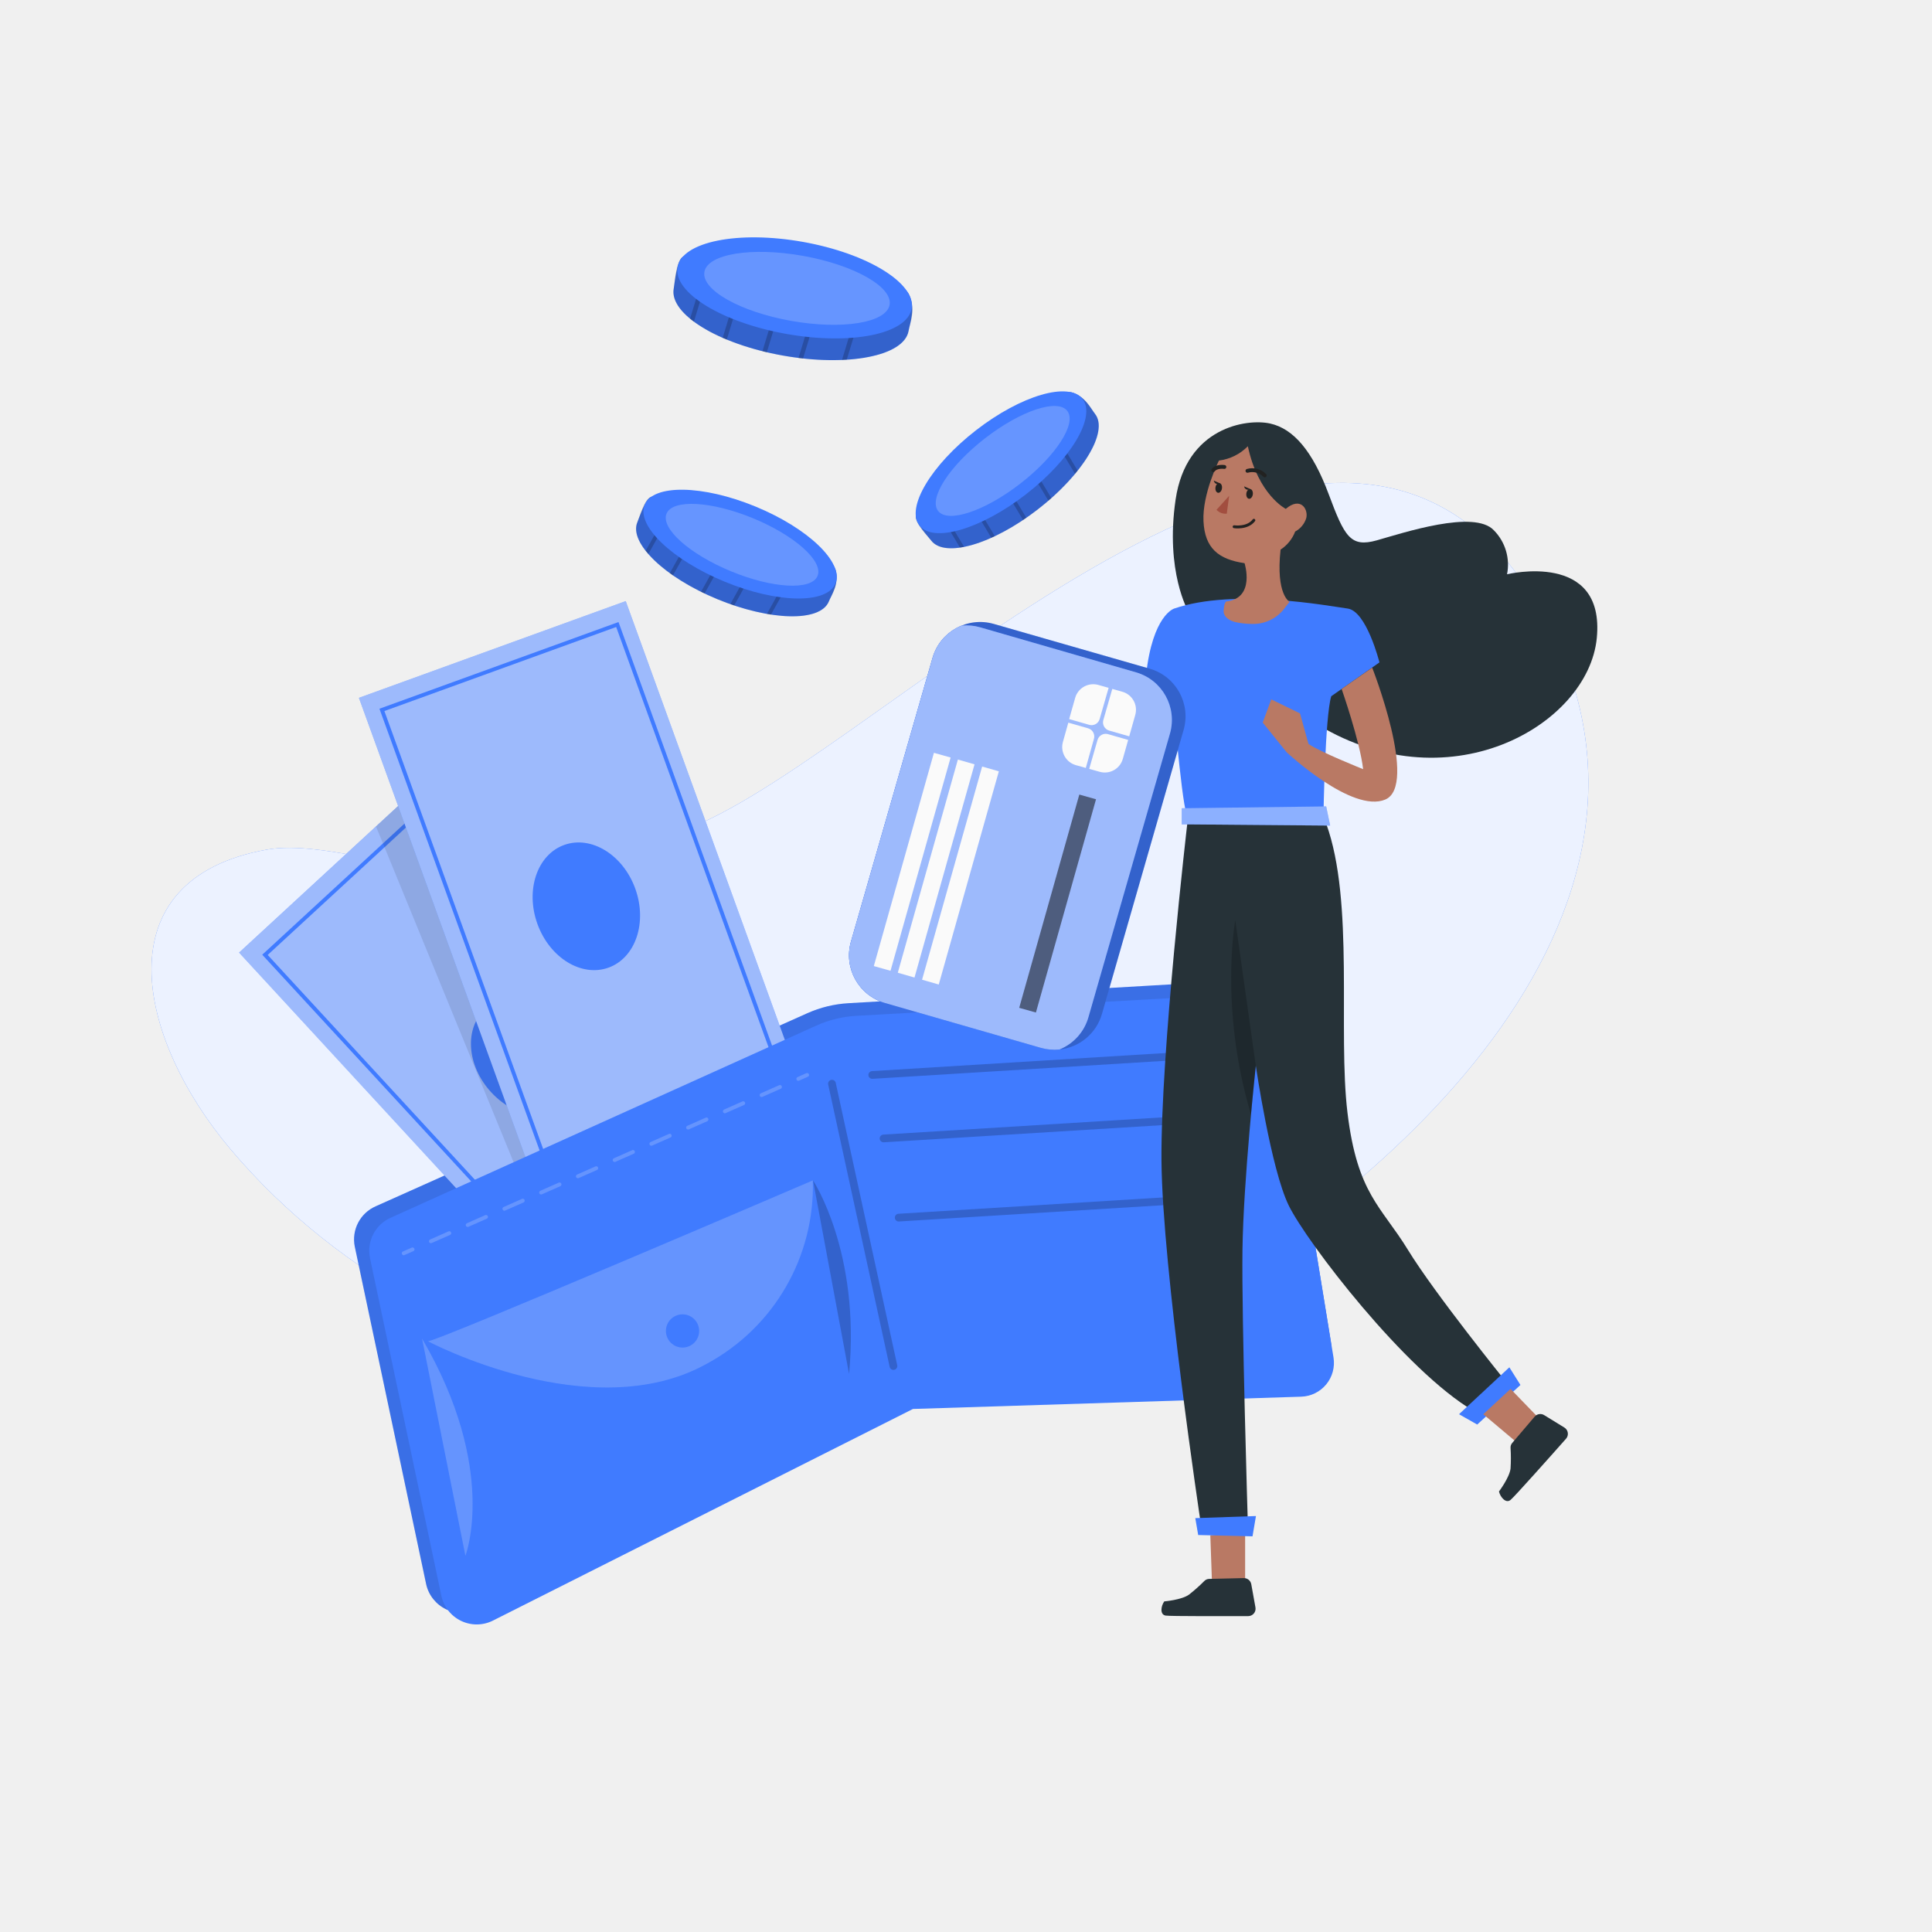
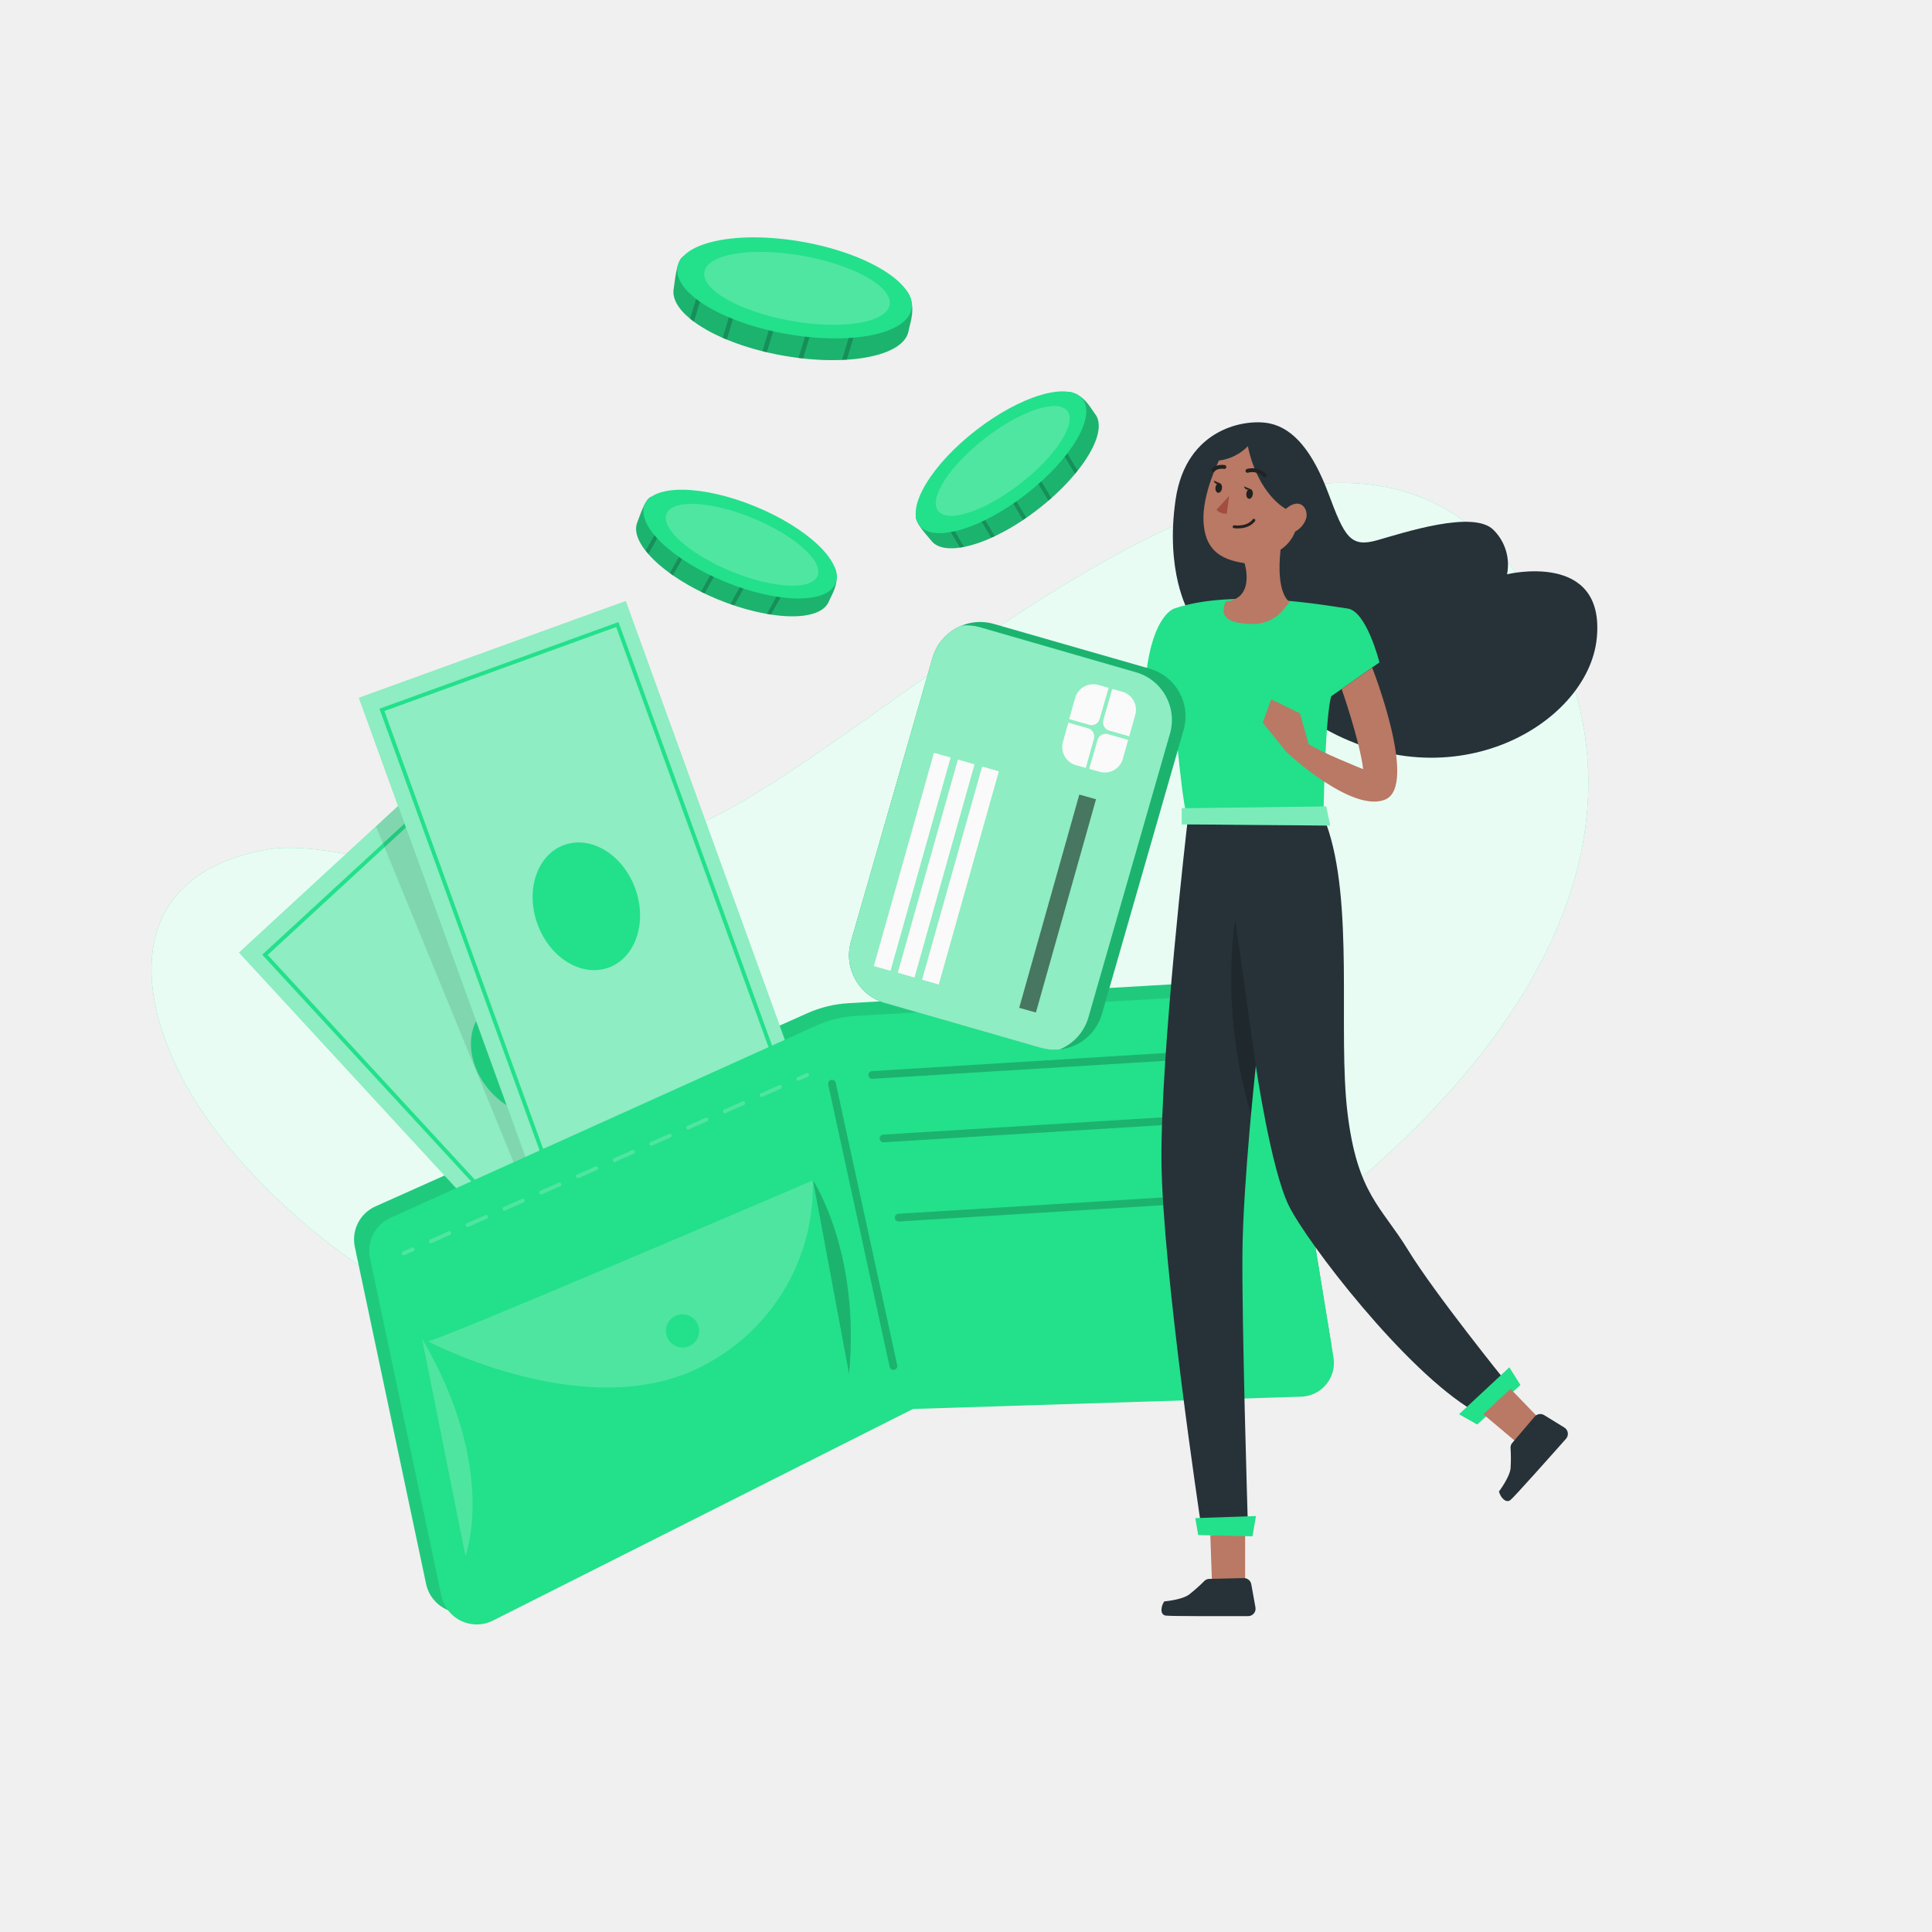
<svg xmlns="http://www.w3.org/2000/svg" viewBox="0 0 500 500">
-   <g id="freepik--background-simple--inject-1057">
-     <path d="M183.88,211.87c54.38-26.4,166.7-145.92,216.65-50.58,41.8,79.78-50.65,154.62-106,182-72,35.63-177.83,21.56-234.8-45.79-24.5-29-33.34-70,9.4-77.63,14.42-2.58,38.9,6.82,55.2,6C145.22,224.82,165.68,220.7,183.88,211.87Z" style="fill:#407BFF" />
+   <g id="freepik--background-simple--inject-340">
+     <path d="M183.88,211.87c54.38-26.4,166.7-145.92,216.65-50.58,41.8,79.78-50.65,154.62-106,182-72,35.63-177.83,21.56-234.8-45.79-24.5-29-33.34-70,9.4-77.63,14.42-2.58,38.9,6.82,55.2,6C145.22,224.82,165.68,220.7,183.88,211.87Z" style="fill:#23E08B" />
    <path d="M183.88,211.87c54.38-26.4,166.7-145.92,216.65-50.58,41.8,79.78-50.65,154.62-106,182-72,35.63-177.83,21.56-234.8-45.79-24.5-29-33.34-70,9.4-77.63,14.42-2.58,38.9,6.82,55.2,6C145.22,224.82,165.68,220.7,183.88,211.87Z" style="fill:#fff;opacity:0.9;isolation:isolate" />
  </g>
-   <g id="freepik--Coins--inject-1057">
-     <path d="M214.49,155.68c-2.21,5.37-15.22,5-28.85-.62s-22.9-14.53-20.69-19.9c.52-1.24,2-5.89,3.48-6.53,5.08-2.15,14.75,2.68,25.22,7,9.75,4,20.9,6.61,22.63,11.9C217.32,150.75,215.12,154.15,214.49,155.68Z" style="fill:#407BFF" />
+   <g id="freepik--Coins--inject-340">
+     <path d="M214.49,155.68c-2.21,5.37-15.22,5-28.85-.62s-22.9-14.53-20.69-19.9c.52-1.24,2-5.89,3.48-6.53,5.08-2.15,14.75,2.68,25.22,7,9.75,4,20.9,6.61,22.63,11.9C217.32,150.75,215.12,154.15,214.49,155.68Z" style="fill:#23E08B" />
    <path d="M216.28,147.53c.83,4.21-1,6.23-1.79,8.15s-3.1,3.18-6.33,3.62a11.35,11.35,0,0,1-1.22.14,33.4,33.4,0,0,1-7.41-.39c-.35,0-.7-.11-1.06-.17A58.91,58.91,0,0,1,190,156.7l-1-.34c-1.11-.39-2.25-.82-3.39-1.29s-2.22-1-3.29-1.47l-.92-.44a59.56,59.56,0,0,1-7.27-4.26l-.82-.58a32.65,32.65,0,0,1-5.53-4.94c-.25-.28-.48-.55-.7-.83-2.15-2.72-3-5.32-2.15-7.39.56-1.33,1.76-5.88,3.48-6.54a11.93,11.93,0,0,1,6.47,0l1,.24c5,1.28,11.3,4.13,17.73,6.78,7.58,3.13,16.55,6.38,20.95,10.13a10,10,0,0,1,.75.7A9,9,0,0,1,216.28,147.53Z" style="opacity:0.2" />
    <g style="opacity:0.2">
      <path d="M176.38,128l-.46.84-8.12,14.53c-.25-.28-.48-.55-.7-.83l7.8-13.94.61-1.08Z" />
    </g>
    <g style="opacity:0.2">
      <path d="M182.52,133.93l-8.37,15-.82-.58,8.32-14.88Z" />
    </g>
    <g style="opacity:0.2">
      <path d="M197.91,142.53,190,156.7l-1-.34L197,142Z" />
    </g>
    <g style="opacity:0.2">
      <path d="M190.75,138.53l-8.41,15.07-.92-.44L189.88,138Z" />
    </g>
    <g style="opacity:0.2">
      <path d="M207.24,145.27l-7.71,13.78c-.35,0-.7-.11-1.06-.17l7.89-14.11Z" />
    </g>
-     <path d="M216.22,151c-2.21,5.37-15.06,5.16-28.7-.47s-22.9-14.53-20.68-19.9,15.06-5.15,28.7.47S218.43,145.6,216.22,151Z" style="fill:#407BFF" />
+     <path d="M216.22,151c-2.21,5.37-15.06,5.16-28.7-.47s-22.9-14.53-20.68-19.9,15.06-5.15,28.7.47S218.43,145.6,216.22,151Z" style="fill:#23E08B" />
    <path d="M211.58,149.05c-1.56,3.79-11.58,3.26-22.37-1.19s-18.27-11.14-16.71-14.93,11.58-3.26,22.38,1.19S213.15,145.26,211.58,149.05Z" style="fill:#fff;opacity:0.2" />
-     <path d="M283.41,107.14c3.56,4.59-3.22,15.7-14.89,24.73s-24,12.63-27.55,8c-.82-1.06-4.14-4.61-3.94-6.27.67-5.47,9.66-11.45,18.62-18.39,8.34-6.46,16.13-14.84,21.58-13.71C280.54,102.23,282.4,105.84,283.41,107.14Z" style="fill:#407BFF" />
+     <path d="M283.41,107.14c3.56,4.59-3.22,15.7-14.89,24.73s-24,12.63-27.55,8c-.82-1.06-4.14-4.61-3.94-6.27.67-5.47,9.66-11.45,18.62-18.39,8.34-6.46,16.13-14.84,21.58-13.71C280.54,102.23,282.4,105.84,283.41,107.14Z" style="fill:#23E08B" />
    <path d="M277.23,101.54c4.07,1.38,4.91,4,6.18,5.6s1.22,4.27,0,7.3c-.14.37-.31.74-.49,1.12a33.12,33.12,0,0,1-4,6.24c-.21.28-.44.55-.67.83a58.73,58.73,0,0,1-6.12,6.28l-.77.67c-.89.77-1.83,1.54-2.8,2.29s-1.94,1.46-2.92,2.13c-.27.2-.56.39-.83.58a58.57,58.57,0,0,1-7.32,4.18c-.31.16-.61.29-.9.43a33,33,0,0,1-7.05,2.34c-.36.08-.71.14-1.06.19-3.43.51-6.11,0-7.48-1.81-.88-1.14-4.23-4.45-3.94-6.26a11.79,11.79,0,0,1,3.21-5.63c.22-.25.46-.5.71-.76,3.61-3.74,9.2-7.75,14.7-12,6.49-5,13.77-11.19,19.2-13.13a10.2,10.2,0,0,1,1-.31A9.43,9.43,0,0,1,277.23,101.54Z" style="opacity:0.2" />
    <g style="opacity:0.2">
      <path d="M240.45,126.44l.5.82,8.56,14.27c-.36.08-.71.14-1.06.19L240.24,128,239.6,127Z" />
    </g>
    <g style="opacity:0.2">
      <path d="M248.64,124.06l8.82,14.7c-.31.16-.61.29-.9.43l-8.78-14.62Z" />
    </g>
    <g style="opacity:0.2">
      <path d="M263.75,115l8.35,13.92-.77.67-8.44-14.08Z" />
    </g>
    <g style="opacity:0.2">
      <path d="M256.73,119.21,265.61,134c-.27.2-.56.39-.83.58l-8.92-14.86Z" />
    </g>
    <g style="opacity:0.2">
      <path d="M270.77,108.25l8.12,13.55c-.21.28-.44.55-.67.83l-8.31-13.86Z" />
    </g>
-     <ellipse cx="259.06" cy="119.65" rx="26.71" ry="10.51" transform="translate(-19.02 183.68) rotate(-37.76)" style="fill:#407BFF" />
+     <ellipse cx="259.06" cy="119.65" rx="26.71" ry="10.51" transform="translate(-19.02 183.68) rotate(-37.76)" style="fill:#23E08B" />
    <ellipse cx="259.5" cy="119.31" rx="21.14" ry="7.43" transform="translate(-18.72 183.87) rotate(-37.76)" style="fill:#fff;opacity:0.2" />
-     <path d="M235.14,85.64C234,92.22,219.24,95,202.52,92s-29.33-10.73-28.16-17.31c.27-1.53.74-7.1,2.31-8.21,5.19-3.66,17.25-.6,30.09,1.68,12,2.13,25.13,2.3,28.38,7.83C237.11,79.39,235.47,83.76,235.14,85.64Z" style="fill:#407BFF" />
+     <path d="M235.14,85.64C234,92.22,219.24,95,202.52,92s-29.33-10.73-28.16-17.31c.27-1.53.74-7.1,2.31-8.21,5.19-3.66,17.25-.6,30.09,1.68,12,2.13,25.13,2.3,28.38,7.83C237.11,79.39,235.47,83.76,235.14,85.64Z" style="fill:#23E08B" />
    <path d="M235.14,76c2,4.54.41,7.25,0,9.61s-2.7,4.33-6.22,5.63c-.43.17-.88.31-1.34.45a38.69,38.69,0,0,1-8.44,1.39c-.41,0-.81,0-1.23.07a68.73,68.73,0,0,1-10.08-.37l-1.17-.15c-1.35-.17-2.74-.37-4.13-.62s-2.74-.53-4.07-.84c-.38-.08-.76-.18-1.14-.27a66.94,66.94,0,0,1-9.22-3c-.37-.14-.72-.3-1.07-.44a38.07,38.07,0,0,1-7.44-4.21c-.35-.25-.67-.5-1-.76-3.1-2.53-4.69-5.25-4.24-7.78.3-1.64.54-7,2.3-8.21s4.28-1.59,7.28-1.6h1.2c6,.2,13.73,1.87,21.62,3.27,9.3,1.66,20.19,3.11,26.05,6.25a11,11,0,0,1,1,.6A10.64,10.64,0,0,1,235.14,76Z" style="opacity:0.2" />
    <g style="opacity:0.2">
      <path d="M185.46,63.88l-.32,1.05-5.56,18.34c-.35-.25-.67-.5-1-.76l5.34-17.59.42-1.37Z" />
    </g>
    <g style="opacity:0.2">
      <path d="M193.82,69l-5.73,18.89c-.37-.14-.72-.3-1.07-.44l5.7-18.8Z" />
    </g>
    <g style="opacity:0.2">
      <path d="M213.25,74.92l-5.43,17.89-1.17-.15,5.49-18.08Z" />
    </g>
    <g style="opacity:0.2">
      <path d="M204.22,72.18l-5.77,19c-.38-.08-.76-.18-1.14-.27l5.8-19.09Z" />
    </g>
    <g style="opacity:0.2">
      <path d="M224.42,75.7l-5.29,17.41c-.41,0-.81,0-1.23.07l5.41-17.81Z" />
    </g>
-     <ellipse cx="205.64" cy="74.52" rx="12.1" ry="30.76" transform="translate(96.24 263.91) rotate(-79.91)" style="fill:#407BFF" />
+     <ellipse cx="205.64" cy="74.52" rx="12.1" ry="30.76" transform="translate(96.24 263.91) rotate(-79.91)" style="fill:#23E08B" />
    <ellipse cx="206.27" cy="74.63" rx="8.55" ry="24.34" transform="translate(96.65 264.63) rotate(-79.91)" style="fill:#fff;opacity:0.2" />
  </g>
-   <g id="freepik--Wallet--inject-1057">
-     <path d="M322.44,253.63l-102.91,6A30.32,30.32,0,0,0,209,262.19l-111.78,50a9.36,9.36,0,0,0-5.4,10.46L110.29,410a9.45,9.45,0,0,0,13.5,6.38l110.33-55.08L336,357.89a8.83,8.83,0,0,0,8.49-10.18l-13.63-83.64C330.15,259.75,326.87,253.5,322.44,253.63Z" style="fill:#407BFF" />
+   <g id="freepik--Wallet--inject-340">
+     <path d="M322.44,253.63l-102.91,6A30.32,30.32,0,0,0,209,262.19l-111.78,50a9.36,9.36,0,0,0-5.4,10.46L110.29,410a9.45,9.45,0,0,0,13.5,6.38l110.33-55.08L336,357.89a8.83,8.83,0,0,0,8.49-10.18l-13.63-83.64C330.15,259.75,326.87,253.5,322.44,253.63Z" style="fill:#23E08B" />
    <path d="M322.44,253.63l-102.91,6A30.32,30.32,0,0,0,209,262.19l-111.78,50a9.36,9.36,0,0,0-5.4,10.46L110.29,410a9.45,9.45,0,0,0,13.5,6.38l110.33-55.08L336,357.89a8.83,8.83,0,0,0,8.49-10.18l-13.63-83.64C330.15,259.75,326.87,253.5,322.44,253.63Z" style="opacity:0.1" />
-     <rect x="100.6" y="202.73" width="73.45" height="142.99" transform="translate(-149.5 165.66) rotate(-42.67)" style="fill:#407BFF" />
+     <rect x="100.6" y="202.73" width="73.45" height="142.99" transform="translate(-149.5 165.66) rotate(-42.67)" style="fill:#23E08B" />
    <polygon points="212.78 301.9 158.77 351.68 61.87 246.55 97.31 213.88 115.88 196.76 118.97 200.12 212.78 301.9" style="fill:#fafafa;opacity:0.5" />
-     <rect x="105.32" y="207.45" width="64.81" height="133.75" transform="translate(-149.47 165.96) rotate(-42.67)" style="fill:none;stroke:#407BFF;stroke-miterlimit:10" />
-     <ellipse cx="137" cy="273.55" rx="13.46" ry="16.88" transform="translate(-149.13 165.27) rotate(-42.67)" style="fill:#407BFF" />
+     <rect x="105.32" y="207.45" width="64.81" height="133.75" transform="translate(-149.47 165.96) rotate(-42.67)" style="fill:none;stroke:#23E08B;stroke-miterlimit:10" />
+     <ellipse cx="137" cy="273.55" rx="13.46" ry="16.88" transform="translate(-149.13 165.27) rotate(-42.67)" style="fill:#23E08B" />
    <polygon points="158.2 309.01 139.01 315.64 97.31 213.88 115.88 196.76 118.97 200.12 158.2 309.01" style="opacity:0.1" />
-     <rect x="115.05" y="163.81" width="73.45" height="142.99" transform="translate(-71.11 65.82) rotate(-19.93)" style="fill:#407BFF" />
+     <rect x="115.05" y="163.81" width="73.45" height="142.99" transform="translate(-71.11 65.82) rotate(-19.93)" style="fill:#23E08B" />
    <rect x="115.05" y="163.81" width="73.45" height="142.99" transform="translate(-71.11 65.82) rotate(-19.93)" style="fill:#fafafa;opacity:0.5" />
-     <rect x="119.69" y="168.68" width="64.81" height="133.75" transform="translate(-71.18 65.94) rotate(-19.93)" style="fill:none;stroke:#407BFF;stroke-miterlimit:10" />
-     <ellipse cx="151.74" cy="234.56" rx="13.46" ry="16.88" transform="translate(-70.86 65.76) rotate(-19.93)" style="fill:#407BFF" />
-     <path d="M323.11,257.18l-101.5,5.72a29.06,29.06,0,0,0-10.41,2.55L101.06,315.17a9.35,9.35,0,0,0-5.3,10.44L114.23,413a9.35,9.35,0,0,0,13.34,6.41l108.7-54.77,100.48-3.18a8.75,8.75,0,0,0,8.36-10.15l-13.67-83.63C330.73,263.32,327.49,257.06,323.11,257.18Z" style="fill:#407BFF" />
+     <rect x="119.69" y="168.68" width="64.81" height="133.75" transform="translate(-71.18 65.94) rotate(-19.93)" style="fill:none;stroke:#23E08B;stroke-miterlimit:10" />
+     <ellipse cx="151.74" cy="234.56" rx="13.46" ry="16.88" transform="translate(-70.86 65.76) rotate(-19.93)" style="fill:#23E08B" />
+     <path d="M323.11,257.18l-101.5,5.72a29.06,29.06,0,0,0-10.41,2.55L101.06,315.17a9.35,9.35,0,0,0-5.3,10.44L114.23,413a9.35,9.35,0,0,0,13.34,6.41l108.7-54.77,100.48-3.18a8.75,8.75,0,0,0,8.36-10.15l-13.67-83.63C330.73,263.32,327.49,257.06,323.11,257.18Z" style="fill:#23E08B" />
    <line x1="225.74" y1="278.2" x2="312.83" y2="272.84" style="fill:none;stroke:#000;stroke-linecap:round;stroke-linejoin:round;stroke-width:2px;opacity:0.2" />
    <line x1="215.31" y1="280.45" x2="231.22" y2="353.53" style="fill:none;stroke:#000;stroke-linecap:round;stroke-linejoin:round;stroke-width:2px;opacity:0.2" />
    <path d="M109.23,346.43l11.22,56.21S129.05,380.34,109.23,346.43Z" style="fill:#fafafa;opacity:0.2" />
    <path d="M110.7,347.09c.39,1,99.66-41.6,99.66-41.6A52.24,52.24,0,0,1,183,352.89C153.12,369.64,110.7,347.09,110.7,347.09Z" style="fill:#fafafa;opacity:0.2" />
-     <circle cx="176.64" cy="344.45" r="4.3" style="fill:#407BFF" />
+     <circle cx="176.64" cy="344.45" r="4.3" style="fill:#23E08B" />
    <path d="M210.41,305.49s12.31,18.53,9.33,50.09" style="opacity:0.2" />
    <g style="opacity:0.2">
      <line x1="104.48" y1="324.35" x2="106.77" y2="323.34" style="fill:none;stroke:#fafafa;stroke-linecap:round;stroke-linejoin:round" />
      <line x1="111.52" y1="321.24" x2="204.22" y2="280.26" style="fill:none;stroke:#fafafa;stroke-linecap:round;stroke-linejoin:round;stroke-dasharray:5.198,5.198" />
      <line x1="206.6" y1="279.21" x2="208.88" y2="278.2" style="fill:none;stroke:#fafafa;stroke-linecap:round;stroke-linejoin:round" />
    </g>
    <line x1="228.66" y1="294.63" x2="315.75" y2="289.26" style="fill:none;stroke:#000;stroke-linecap:round;stroke-linejoin:round;stroke-width:2px;opacity:0.2" />
    <line x1="232.58" y1="315.12" x2="319.67" y2="309.75" style="fill:none;stroke:#000;stroke-linecap:round;stroke-linejoin:round;stroke-width:2px;opacity:0.2" />
  </g>
-   <g id="freepik--Character--inject-1057">
+   <g id="freepik--Character--inject-340">
    <path d="M300.58,169.56s-2.19,23.33-10.86,25.34a26.16,26.16,0,0,1-16-1.6l-7.05-5.42-3.44,12s3.76,5.11,11.61,1.57c0,0,14,6.16,21.74,0s10.22-23.06,10.22-23.06Z" style="fill:#b97964" />
    <path d="M307.55,158.26s-6.05-10.31-3.3-29,18.42-21,24.47-19.65,11,7.16,15.12,18.22,5.64,13.94,12.51,12,25.15-8,30.24-2.61a12.64,12.64,0,0,1,3.43,11.4s25.43-6.18,23.23,16.5-38.9,43.85-73.81,21.44S307.55,158.26,307.55,158.26Z" style="fill:#263238" />
    <path d="M307.27,213.15s-6.91,59.43-6.68,87.3S310.72,394,310.72,394h12.21s-1.61-52.52-1.38-70.49S325,275.81,325,275.81s3.91,26.72,8.52,36.16,30.18,42.85,47.92,53.22l8.29-7.61s-18.43-22.8-25.34-34.09S351.27,309,348.73,288s1.85-54.59-5.52-74.86Z" style="fill:#263238" />
    <path d="M325,275.81l-5.31-37.67s-4.19,22.64,4.06,50.29Z" style="opacity:0.2" />
    <polygon points="313.23 397.33 313.64 409 321.83 409.68 322.24 408.59 322.24 396.51 313.23 397.33" style="fill:#b97964" />
-     <polygon points="309.34 392.89 310.09 397.26 324.15 397.6 325.04 392.35 309.34 392.89" style="fill:#407BFF" />
-     <polygon points="377.59 366 390.62 353.86 393.49 358.43 382.3 368.67 377.59 366" style="fill:#407BFF" />
+     <polygon points="309.34 392.89 310.09 397.26 324.15 397.6 325.04 392.35 309.34 392.89" style="fill:#23E08B" />
+     <polygon points="377.59 366 390.62 353.86 393.49 358.43 382.3 368.67 377.59 366" style="fill:#23E08B" />
    <polygon points="383.87 366 392.47 373.24 397.99 366.75 390.93 359.45 383.87 366" style="fill:#b97964" />
    <path d="M399.66,366.25l5.2,3.2a1.91,1.91,0,0,1,.43,2.89c-3.77,4.26-13.4,15.08-14.36,15.84-1.19,1-2.63-.68-3-2.18,0,0,2.73-3.62,3-5.94a42.48,42.48,0,0,0,0-5.38,1.77,1.77,0,0,1,.42-1.23l5.81-6.82A1.92,1.92,0,0,1,399.66,366.25Z" style="fill:#263238" />
    <path d="M323.83,410l1.08,6a1.91,1.91,0,0,1-1.87,2.25c-5.69,0-20.17.06-21.38-.14-1.51-.25-1.24-2.41-.35-3.67,0,0,4.51-.38,6.4-1.75a43.19,43.19,0,0,0,4-3.56,1.79,1.79,0,0,1,1.2-.51l8.95-.21A1.93,1.93,0,0,1,323.83,410Z" style="fill:#263238" />
-     <path d="M344.52,180.19,357,171.43s-3.32-13.28-8.24-13.94-29.34-5.31-44.87,0c0,0-5.58,1.59-7.3,17.26l6.64,2.12s2.38,29.34,3.85,33.86h35.44S342.92,185.5,344.52,180.19Z" style="fill:#407BFF" />
+     <path d="M344.52,180.19,357,171.43s-3.32-13.28-8.24-13.94-29.34-5.31-44.87,0c0,0-5.58,1.59-7.3,17.26l6.64,2.12s2.38,29.34,3.85,33.86h35.44S342.92,185.5,344.52,180.19Z" style="fill:#23E08B" />
    <path d="M347.21,178.3s4.73,13.5,5.57,20.76c0,0-11.24-4.48-14.14-6.53l-2.2-7.9L329,181,326.79,187,333,194.7s16.93,15.84,25.51,12.22-3.39-34.14-3.39-34.14Z" style="fill:#b97964" />
    <path d="M315.46,119.19s-4.33,8.64-4,15.67,3.88,9.9,10.63,10.89c0,0,2.88,9-4.68,9.91-.58.07-.78,2.36-.74,2.73.2,1.46,1.65,2.26,3,2.6a20.3,20.3,0,0,0,4.33.48,10.09,10.09,0,0,0,8.07-3.59c.16-.19,1.68-2.13,1.68-2.13s-3.61-1.79-2.34-13.51a9.73,9.73,0,0,0,3.78-4.68,5.88,5.88,0,0,0,2.88-3.52c.54-2.34-1.53-5.58-5.31-2.34,0,0-7.12-3.6-9.82-16.21A12.63,12.63,0,0,1,315.46,119.19Z" style="fill:#b97964" />
    <path d="M317.49,132.94l.61-4.62-3.27,3.62A3.22,3.22,0,0,0,317.49,132.94Z" style="fill:#a24e3f" />
    <path d="M319.39,136.32s3.45.53,5.11-1.68" style="fill:none;stroke:#222221;stroke-linecap:round;stroke-linejoin:round;stroke-width:0.75px" />
    <path d="M322.84,121.85a4.52,4.52,0,0,1,4.47,1.19" style="fill:none;stroke:#222221;stroke-linecap:round;stroke-linejoin:round" />
    <path d="M316.87,120.85s-2-.31-2.89.82" style="fill:none;stroke:#222221;stroke-linecap:round;stroke-linejoin:round" />
    <path d="M324.23,127.93c-.09.7-.54,1.21-1,1.15s-.77-.67-.68-1.37.54-1.21,1-1.15S324.32,127.23,324.23,127.93Z" style="fill:#222221" />
    <ellipse cx="315.43" cy="126.29" rx="1.27" ry="0.85" transform="translate(149.54 422.81) rotate(-82.6)" style="fill:#222221" />
    <path d="M323.56,126.56l-1.58-.69A1,1,0,0,0,323.56,126.56Z" style="fill:#222221" />
    <path d="M315.72,125.08l-1.58-.69A1,1,0,0,0,315.72,125.08Z" style="fill:#222221" />
-     <polygon points="305.84 209.17 305.84 213.34 344.24 213.66 343.21 208.7 305.84 209.17" style="fill:#407BFF" />
+     <polygon points="305.84 209.17 305.84 213.34 344.24 213.66 343.21 208.7 305.84 209.17" style="fill:#23E08B" />
    <polygon points="305.84 209.17 305.84 213.34 344.24 213.66 343.21 208.7 305.84 209.17" style="fill:#fff;opacity:0.4" />
  </g>
-   <g id="freepik--Card--inject-1057">
-     <path d="M306.31,188.93l-21.12,73.46a12.8,12.8,0,0,1-11,9.22,13.06,13.06,0,0,1-4.82-.44L229,259.56a12.83,12.83,0,0,1-8.78-15.85l21.13-73.48a12.82,12.82,0,0,1,15.84-8.76l40.4,11.6A12.82,12.82,0,0,1,306.31,188.93Z" style="fill:#407BFF" />
+   <g id="freepik--Card--inject-340">
+     <path d="M306.31,188.93l-21.12,73.46a12.8,12.8,0,0,1-11,9.22,13.06,13.06,0,0,1-4.82-.44L229,259.56a12.83,12.83,0,0,1-8.78-15.85l21.13-73.48a12.82,12.82,0,0,1,15.84-8.76l40.4,11.6A12.82,12.82,0,0,1,306.31,188.93Z" style="fill:#23E08B" />
    <path d="M306.31,188.93l-21.12,73.46a12.8,12.8,0,0,1-11,9.22,13.06,13.06,0,0,1-4.82-.44L229,259.56a12.83,12.83,0,0,1-8.78-15.85l21.13-73.48a12.82,12.82,0,0,1,15.84-8.76l40.4,11.6A12.82,12.82,0,0,1,306.31,188.93Z" style="opacity:0.2" />
-     <path d="M302.8,189.8l-21.12,73.47a12.77,12.77,0,0,1-7.51,8.34,13.06,13.06,0,0,1-4.82-.44L229,259.56a12.83,12.83,0,0,1-8.78-15.85l21.13-73.48a12.74,12.74,0,0,1,7.51-8.32,12.65,12.65,0,0,1,4.82.44L294,174A12.82,12.82,0,0,1,302.8,189.8Z" style="fill:#407BFF" />
+     <path d="M302.8,189.8l-21.12,73.47a12.77,12.77,0,0,1-7.51,8.34,13.06,13.06,0,0,1-4.82-.44L229,259.56a12.83,12.83,0,0,1-8.78-15.85l21.13-73.48a12.74,12.74,0,0,1,7.51-8.32,12.65,12.65,0,0,1,4.82.44L294,174A12.82,12.82,0,0,1,302.8,189.8Z" style="fill:#23E08B" />
    <path d="M302.8,189.8l-21.12,73.47a12.77,12.77,0,0,1-7.51,8.34,13.06,13.06,0,0,1-4.82-.44L229,259.56a12.83,12.83,0,0,1-8.78-15.85l21.13-73.48a12.74,12.74,0,0,1,7.51-8.32,12.65,12.65,0,0,1,4.82.44L294,174A12.82,12.82,0,0,1,302.8,189.8Z" style="fill:#fafafa;opacity:0.5" />
    <rect x="233.85" y="194.35" width="4.49" height="57.34" transform="translate(69.34 -55.67) rotate(15.74)" style="fill:#fafafa" />
    <polygon points="236.67 252.99 232.35 251.74 247.9 196.57 252.21 197.81 236.67 252.99" style="fill:#fafafa" />
    <polygon points="242.95 254.79 238.63 253.55 254.18 198.38 258.5 199.62 242.95 254.79" style="fill:#fafafa" />
    <rect x="271.48" y="205.16" width="4.49" height="57.34" transform="translate(73.68 -65.48) rotate(15.74)" style="opacity:0.5" />
    <path d="M283.1,191.25,281,198.74l-2.56-.72a4.87,4.87,0,0,1-3.36-6l1.4-5,5.17,1.48A2.2,2.2,0,0,1,283.1,191.25Z" style="fill:#fafafa" />
    <path d="M281.87,187.58l-5.17-1.48,1.55-5.48a4.86,4.86,0,0,1,6-3.36l2.66.75-2.32,8.07A2.17,2.17,0,0,1,281.87,187.58Z" style="fill:#fafafa" />
    <path d="M286.77,190l5.2,1.49-1.38,4.89a4.84,4.84,0,0,1-6,3.36l-2.7-.76,2.15-7.48A2.19,2.19,0,0,1,286.77,190Z" style="fill:#fafafa" />
    <path d="M293.81,185l-1.57,5.56-5.2-1.49a2.2,2.2,0,0,1-1.5-2.71l2.32-8.07,2.59.73A4.85,4.85,0,0,1,293.81,185Z" style="fill:#fafafa" />
  </g>
</svg>
